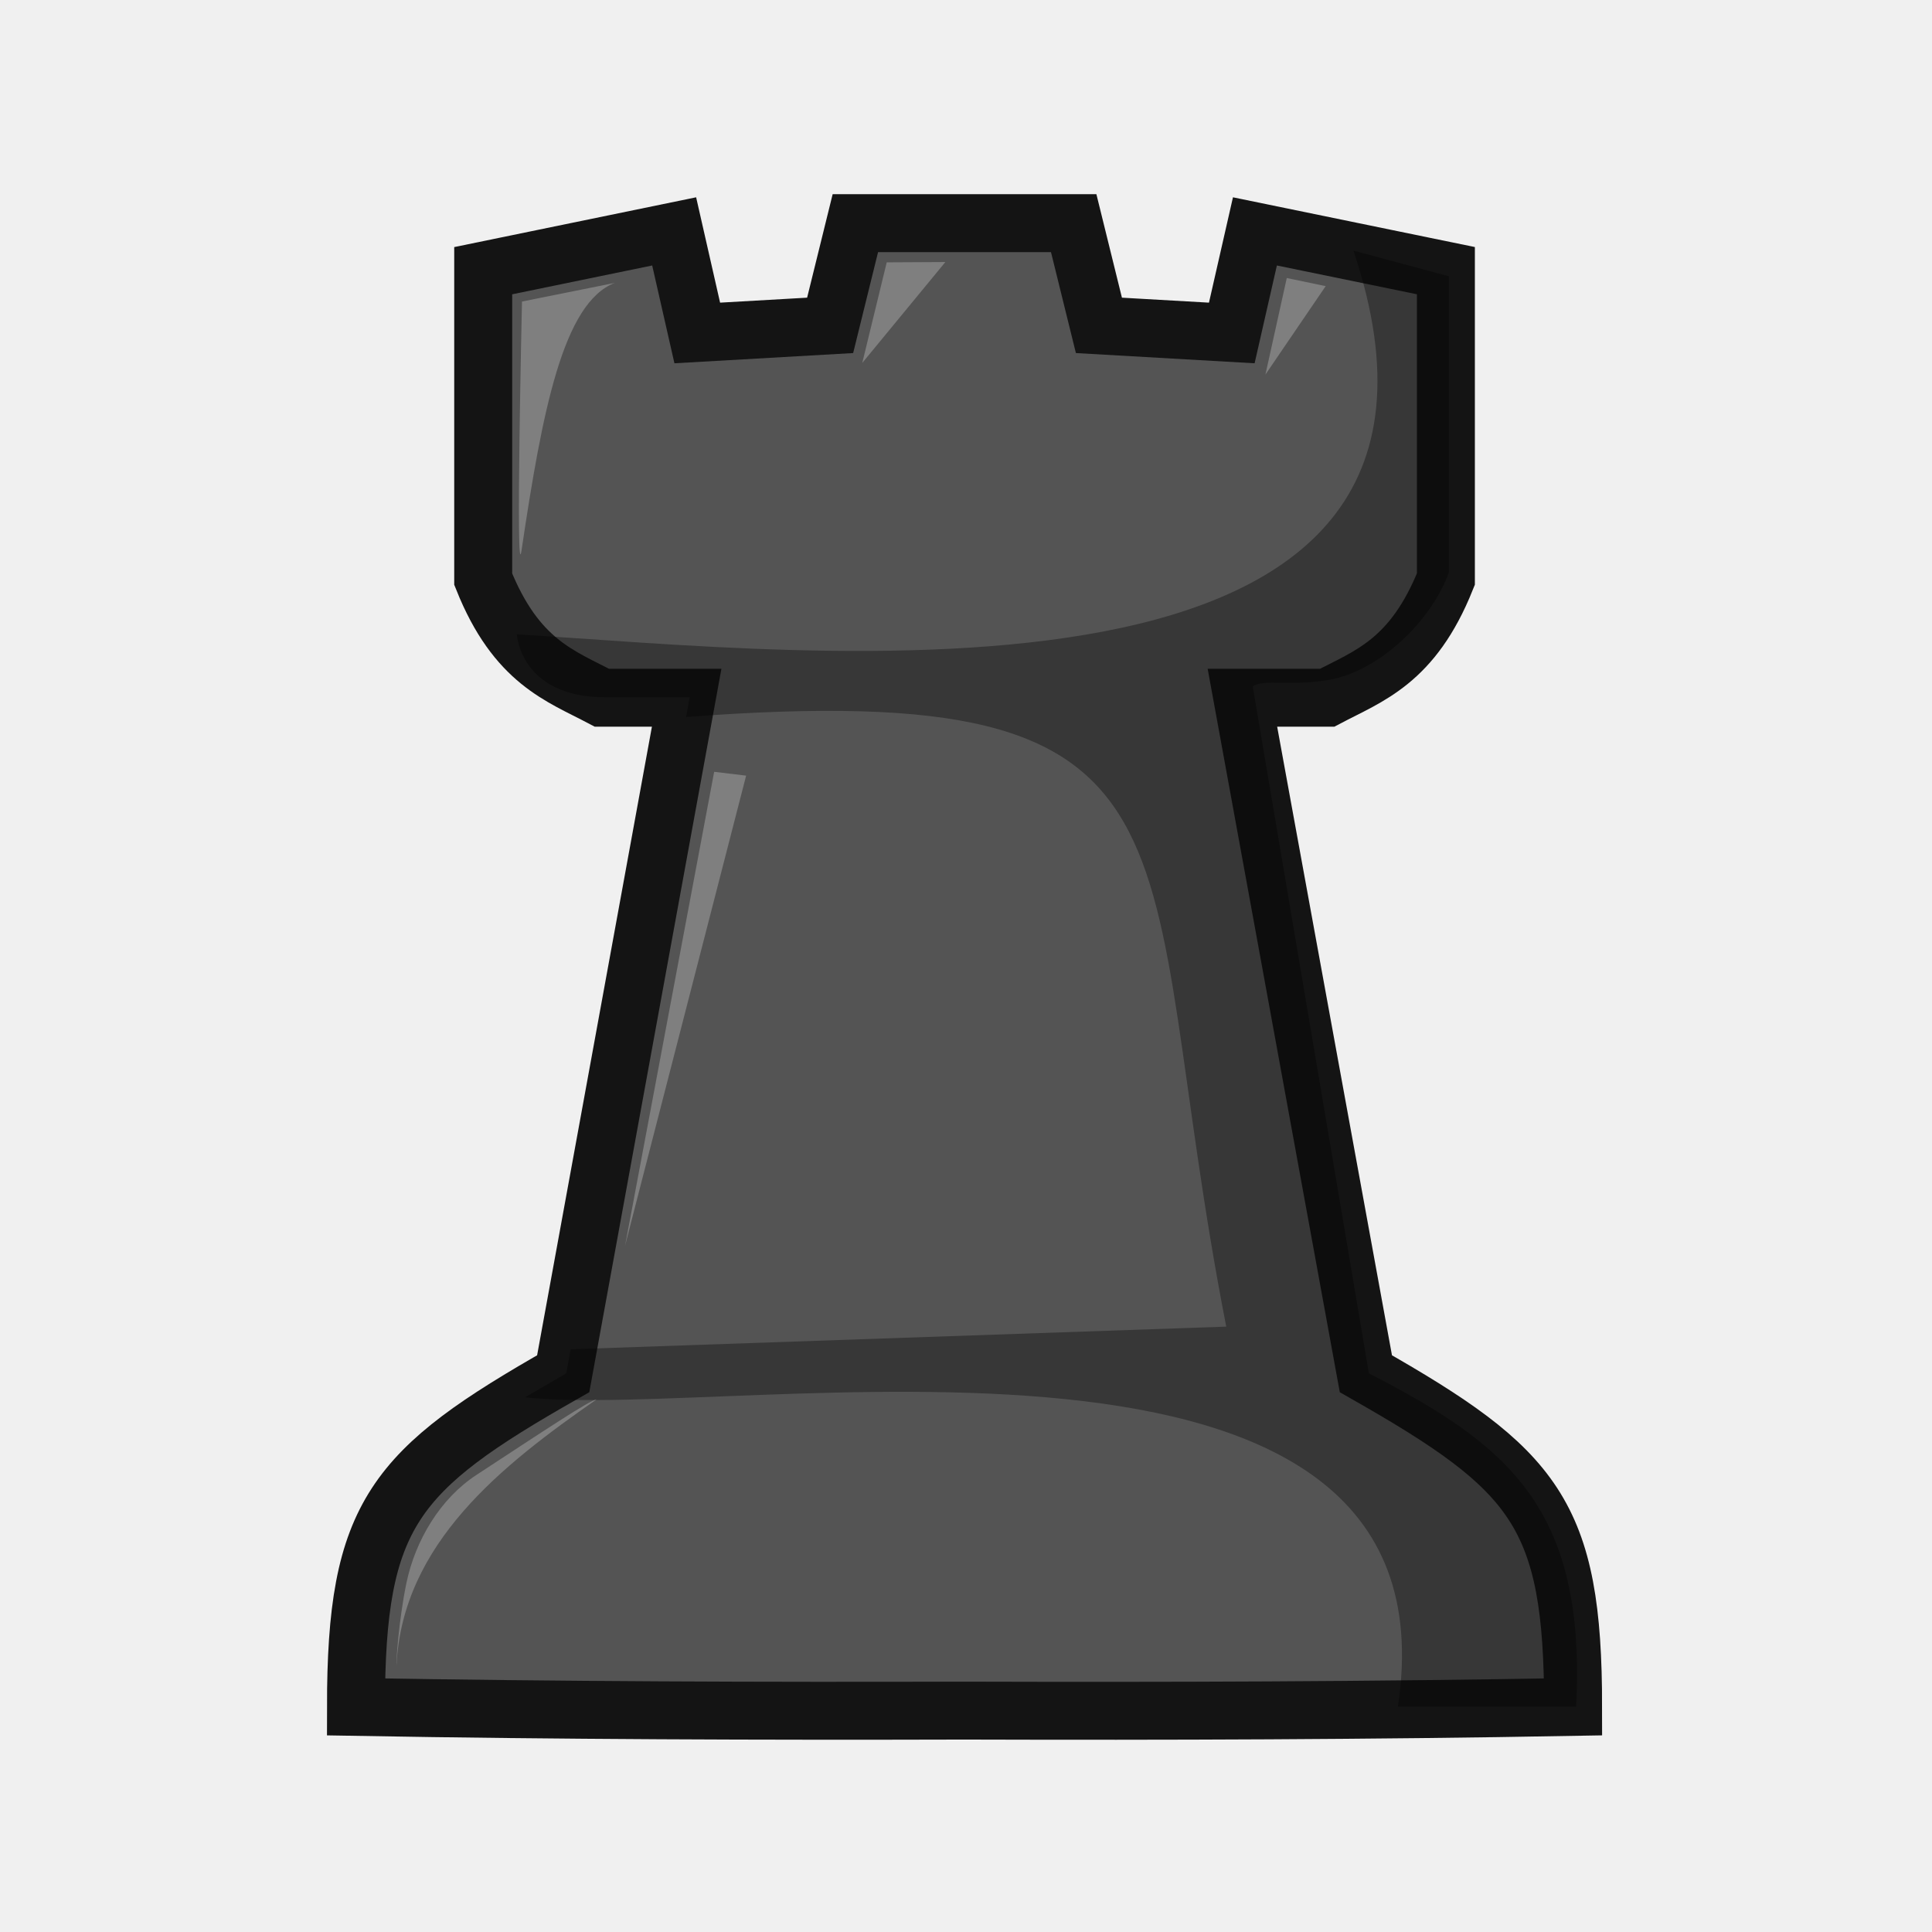
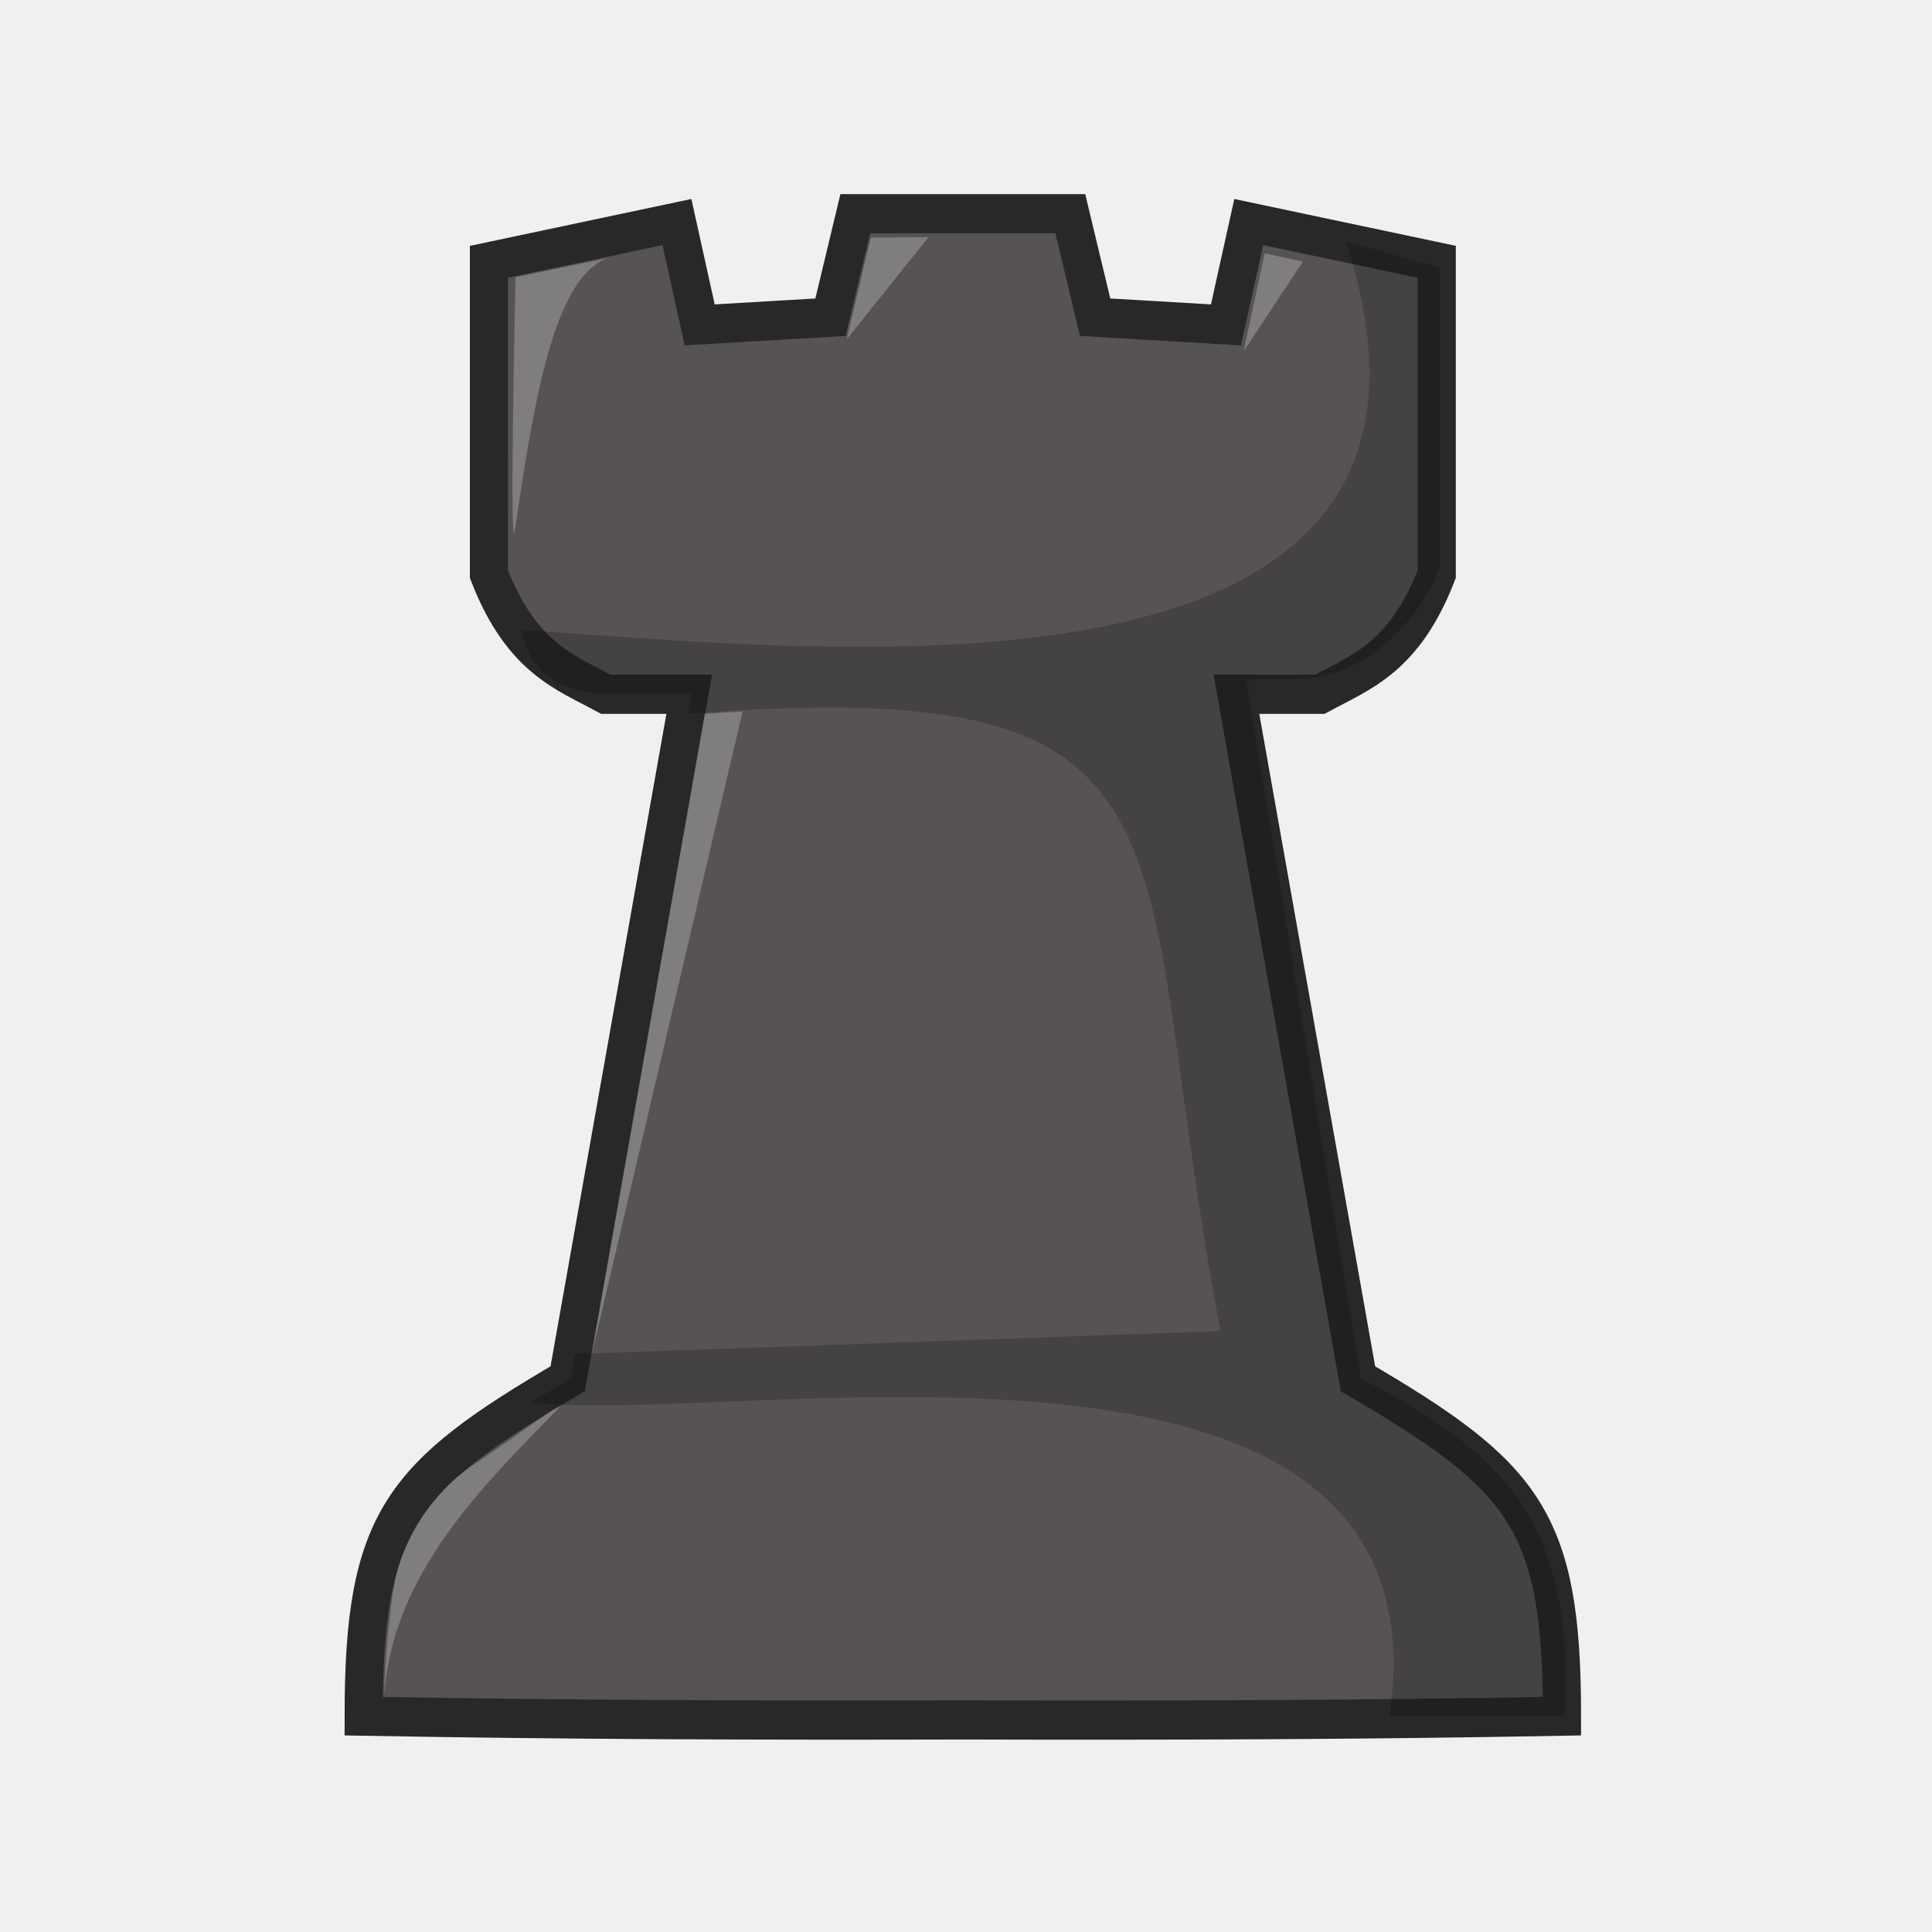
<svg xmlns="http://www.w3.org/2000/svg" width="50mm" height="50mm" clip-rule="evenodd" fill-rule="evenodd" image-rendering="optimizeQuality" shape-rendering="geometricPrecision" text-rendering="geometricPrecision" version="1.1" viewBox="0 0 50 50">
-   <g transform="matrix(1.015 0 0 1.0142 -3356.9 2164.5)" stroke-width=".986">
-     <path d="m3329.1-2128.5-0.643 2.608-3.388 0.194-0.589-2.592-4.869 1.003v7.871c0.845 2.112 1.967 2.466 3.027 3.026h2.161l-3.148 17.25c-4.314 2.456-5.284 3.57-5.284 8.502 5.173 0.091 10.345 0.108 15.517 0.094 5.172 0.015 10.344 0 15.517-0.094 0-4.933-0.97-6.046-5.284-8.502l-3.148-17.25h2.161c1.06-0.56 2.182-0.915 3.027-3.027v-7.871l-4.869-1.002-0.59 2.592-3.388-0.194-0.643-2.608h-2.783z" fill="#545454" stroke="#141414" stroke-width="1.478" />
-     <path d="m3341.8-2127.8c4.172 12.439-14.069 10.218-21.331 9.793 0 0 0.085 1.6 2.246 1.605h2.197-0.036l-0.092 0.503c13.852-1.045 11.329 3.047 13.773 15.557l-16.717 0.578-0.111 0.613-1.051 0.613c5.434 0.595 23.899-3.102 22.257 7.89h4.543c0.262-5.093-1.767-6.687-5.284-8.502l-2.962-17.531c0.3-0.194 0.959 0 1.922-0.161 1.28-0.213 2.624-1.483 3.08-2.747v-7.555z" opacity=".35" />
+   <g transform="matrix(.99935 0 0 1.027 -3304.8 2191.5)" stroke-width=".987">
+     <path d="m3329.1-2128.5-0.643 2.608-3.388 0.194-0.589-2.592-4.869 1.003v7.871c0.845 2.112 1.967 2.466 3.027 3.026h2.161l-3.148 17.25c-4.314 2.456-5.284 3.57-5.284 8.502 5.173 0.091 10.345 0.108 15.517 0.094 5.172 0.015 10.344 0 15.517-0.094 0-4.933-0.97-6.046-5.284-8.502l-3.148-17.25h2.161c1.06-0.56 2.182-0.915 3.027-3.027v-7.871l-4.869-1.002-0.59 2.592-3.388-0.194-0.643-2.608h-2.783z" fill="#565352" stroke="#282828" stroke-width=".987" />
+     <path d="m3341.8-2127.8c4.172 12.439-14.069 10.218-21.331 9.793 0 0 0.085 1.6 2.246 1.605h2.197-0.036l-0.092 0.503c13.852-1.045 11.329 3.047 13.773 15.557l-16.717 0.578-0.111 0.613-1.051 0.613c5.434 0.595 23.899-3.102 22.257 7.89h4.543c0.262-5.093-1.767-6.687-5.284-8.502l-2.962-17.531c0.3-0.194 0.959 0 1.922-0.161 1.28-0.213 2.624-1.483 3.08-2.747v-7.555z" opacity=".2" />
    <g fill="#fff">
-       <path d="m3320.6-2126.5 2.364-0.475c-1.316 0.508-1.847 3.272-2.375 6.82-0.158 1.063 0.011-6.345 0.011-6.345z" opacity=".25" />
-       <path d="m3329.9-2127.5-0.624 2.567 2.119-2.575z" opacity=".25" />
-       <path d="m3340.1-2127.1-0.544 2.463 1.536-2.256z" opacity=".25" />
-       <path d="m3325.5-2114.5-2.272 12.093 3.087-11.995z" opacity=".25" />
-       <path d="m3317.4-2091.7c-0.014-0.046 0.053-1.132 0.253-2.098 0.227-1.094 0.866-2.157 1.783-2.758 1.653-1.084 2.914-1.924 3.065-1.929-2.41 1.678-4.948 3.67-5.101 6.789z" opacity=".25" />
+       <path d="m3320.3-2126.9 2.364-0.475c-1.316 0.508-1.847 3.272-2.375 6.82-0.158 1.063 0.011-6.345 0.011-6.345z" opacity=".25" />
+       <path d="m3329.5-2127.9-0.624 2.567 2.119-2.575z" opacity=".25" />
+       <path d="m3339.7-2127.5-0.544 2.463 1.536-2.256z" opacity=".25" />
+       <path d="m3325.2-2115.9-2.927 16.145 3.908-16.202z" opacity=".25" />
+       <path d="m3316.9-2091.2c-0.014-0.046 0.082-1.892 0.282-2.858 0.227-1.094 1.025-2.256 1.942-2.857 1.653-1.084 2.176-1.516 2.327-1.52-1.999 1.993-4.316 4.184-4.551 7.24z" opacity=".25" />
    </g>
  </g>
</svg>
